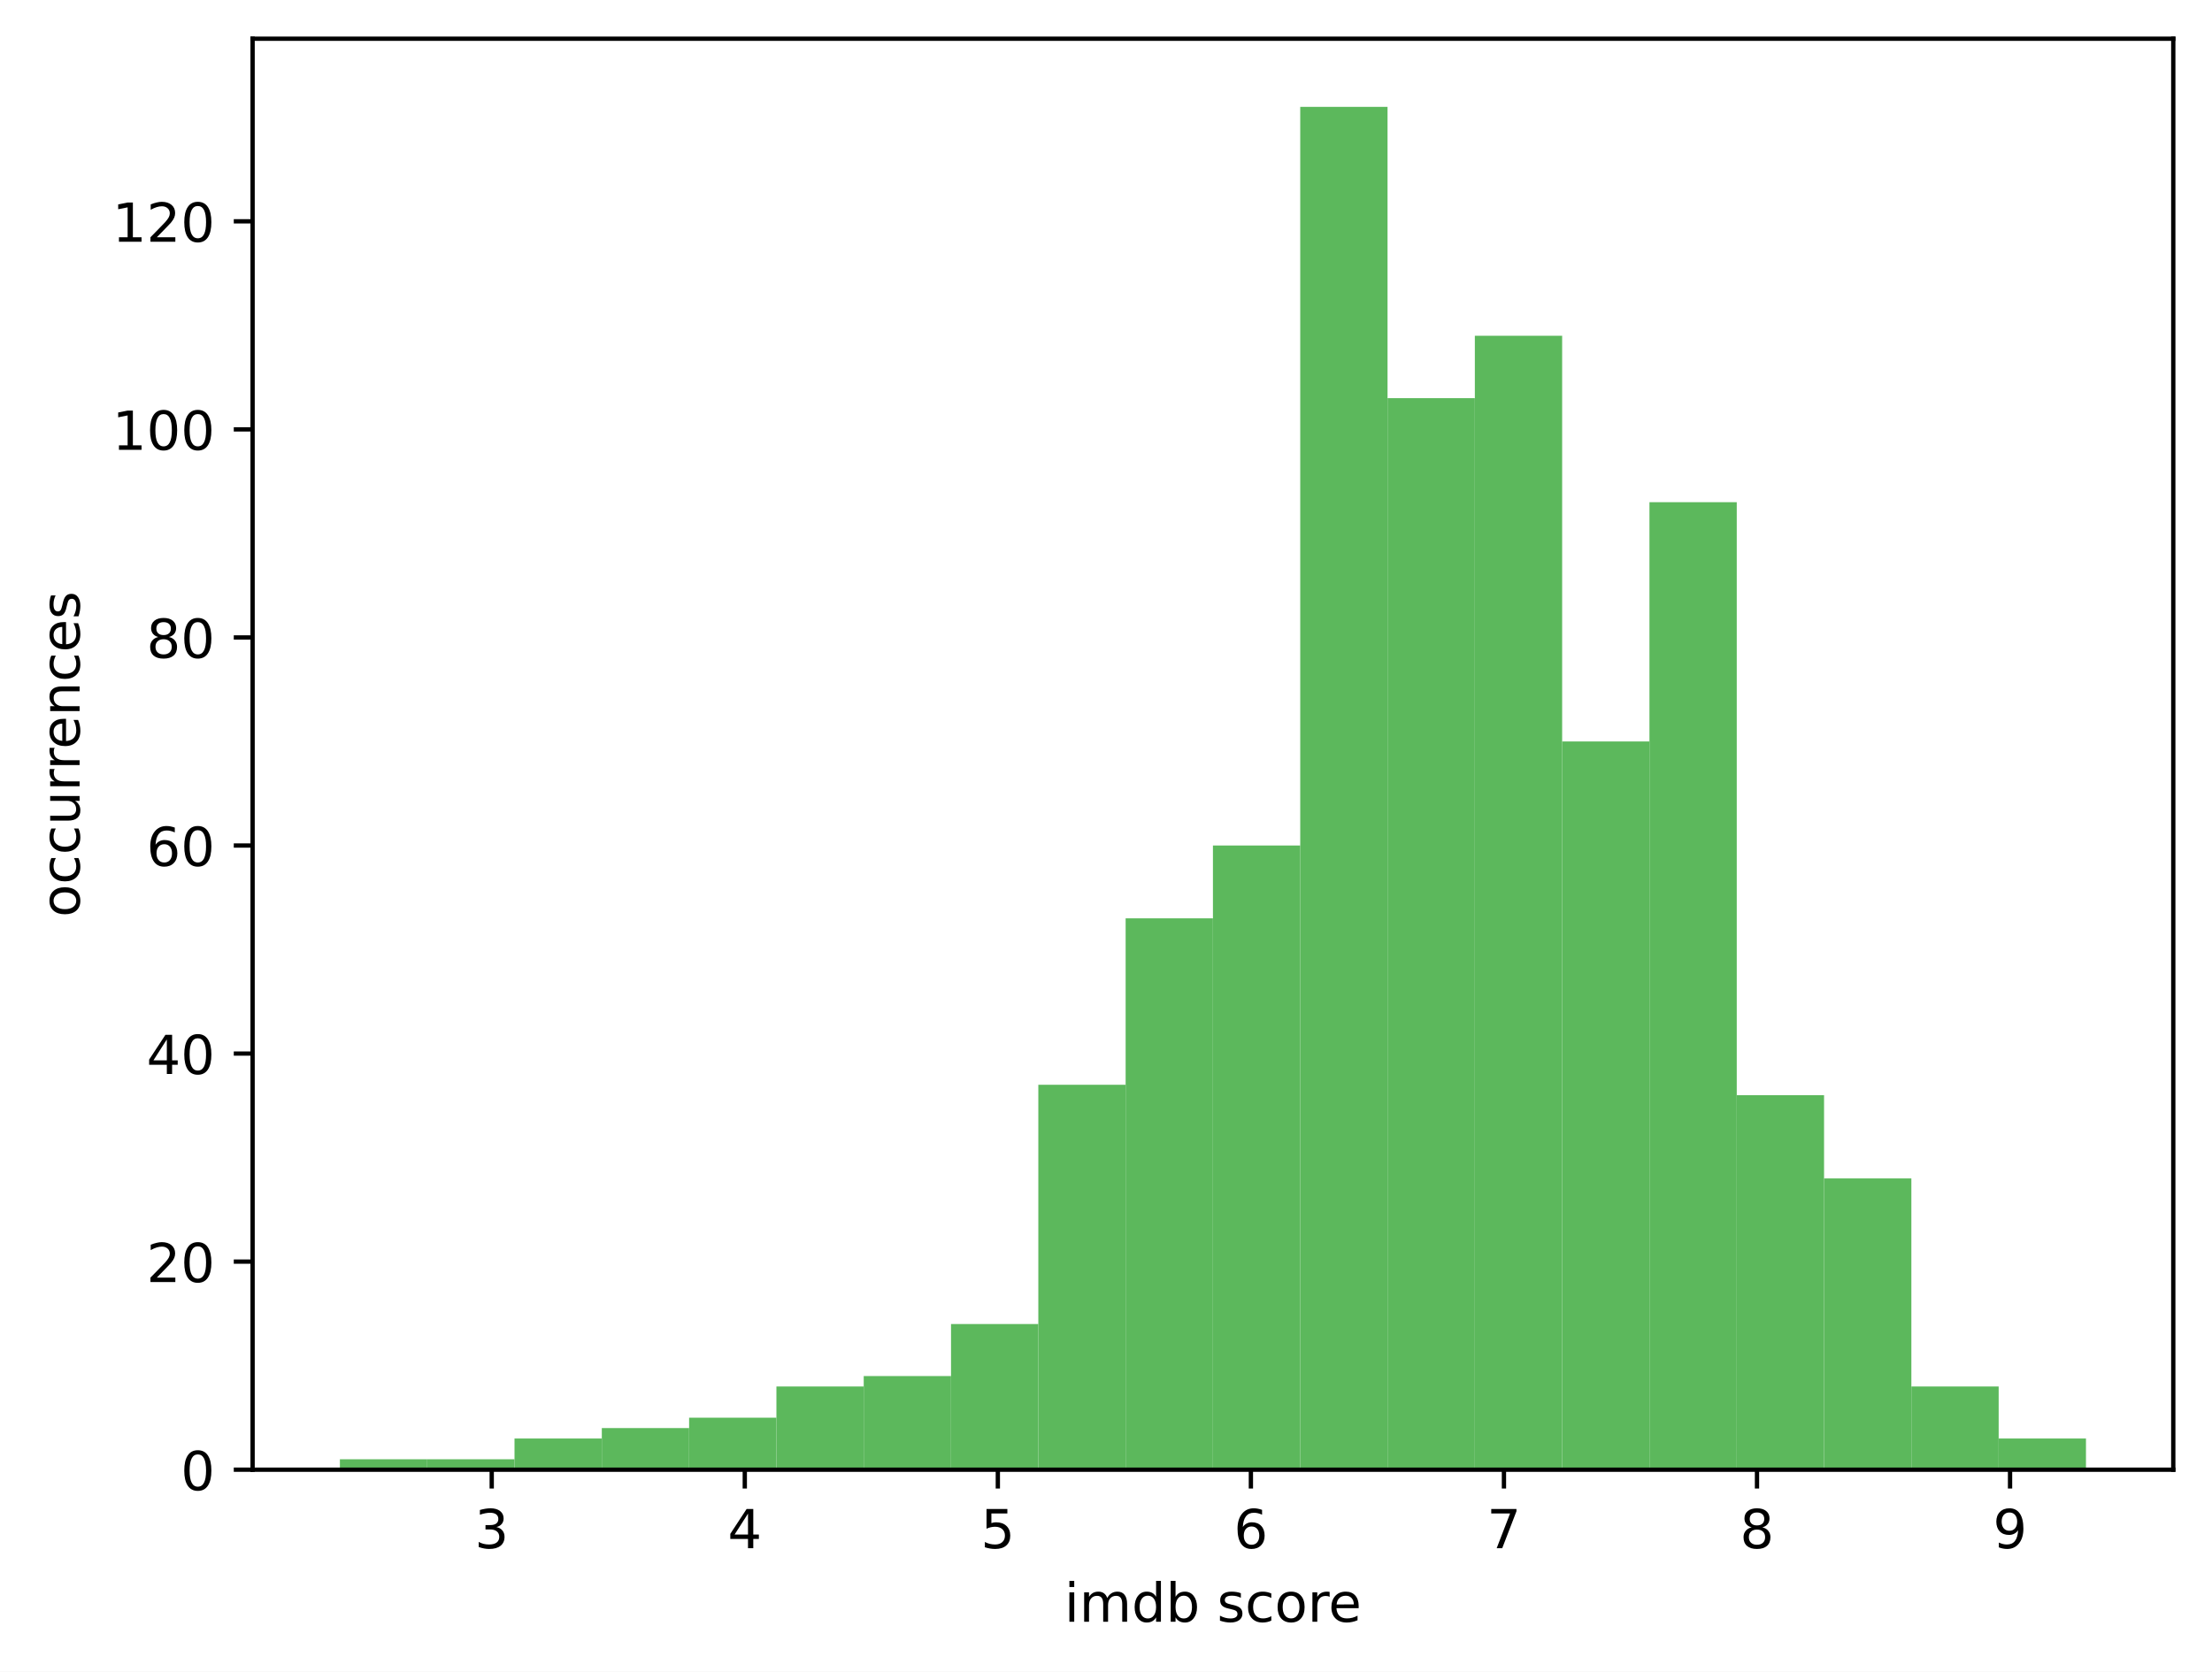
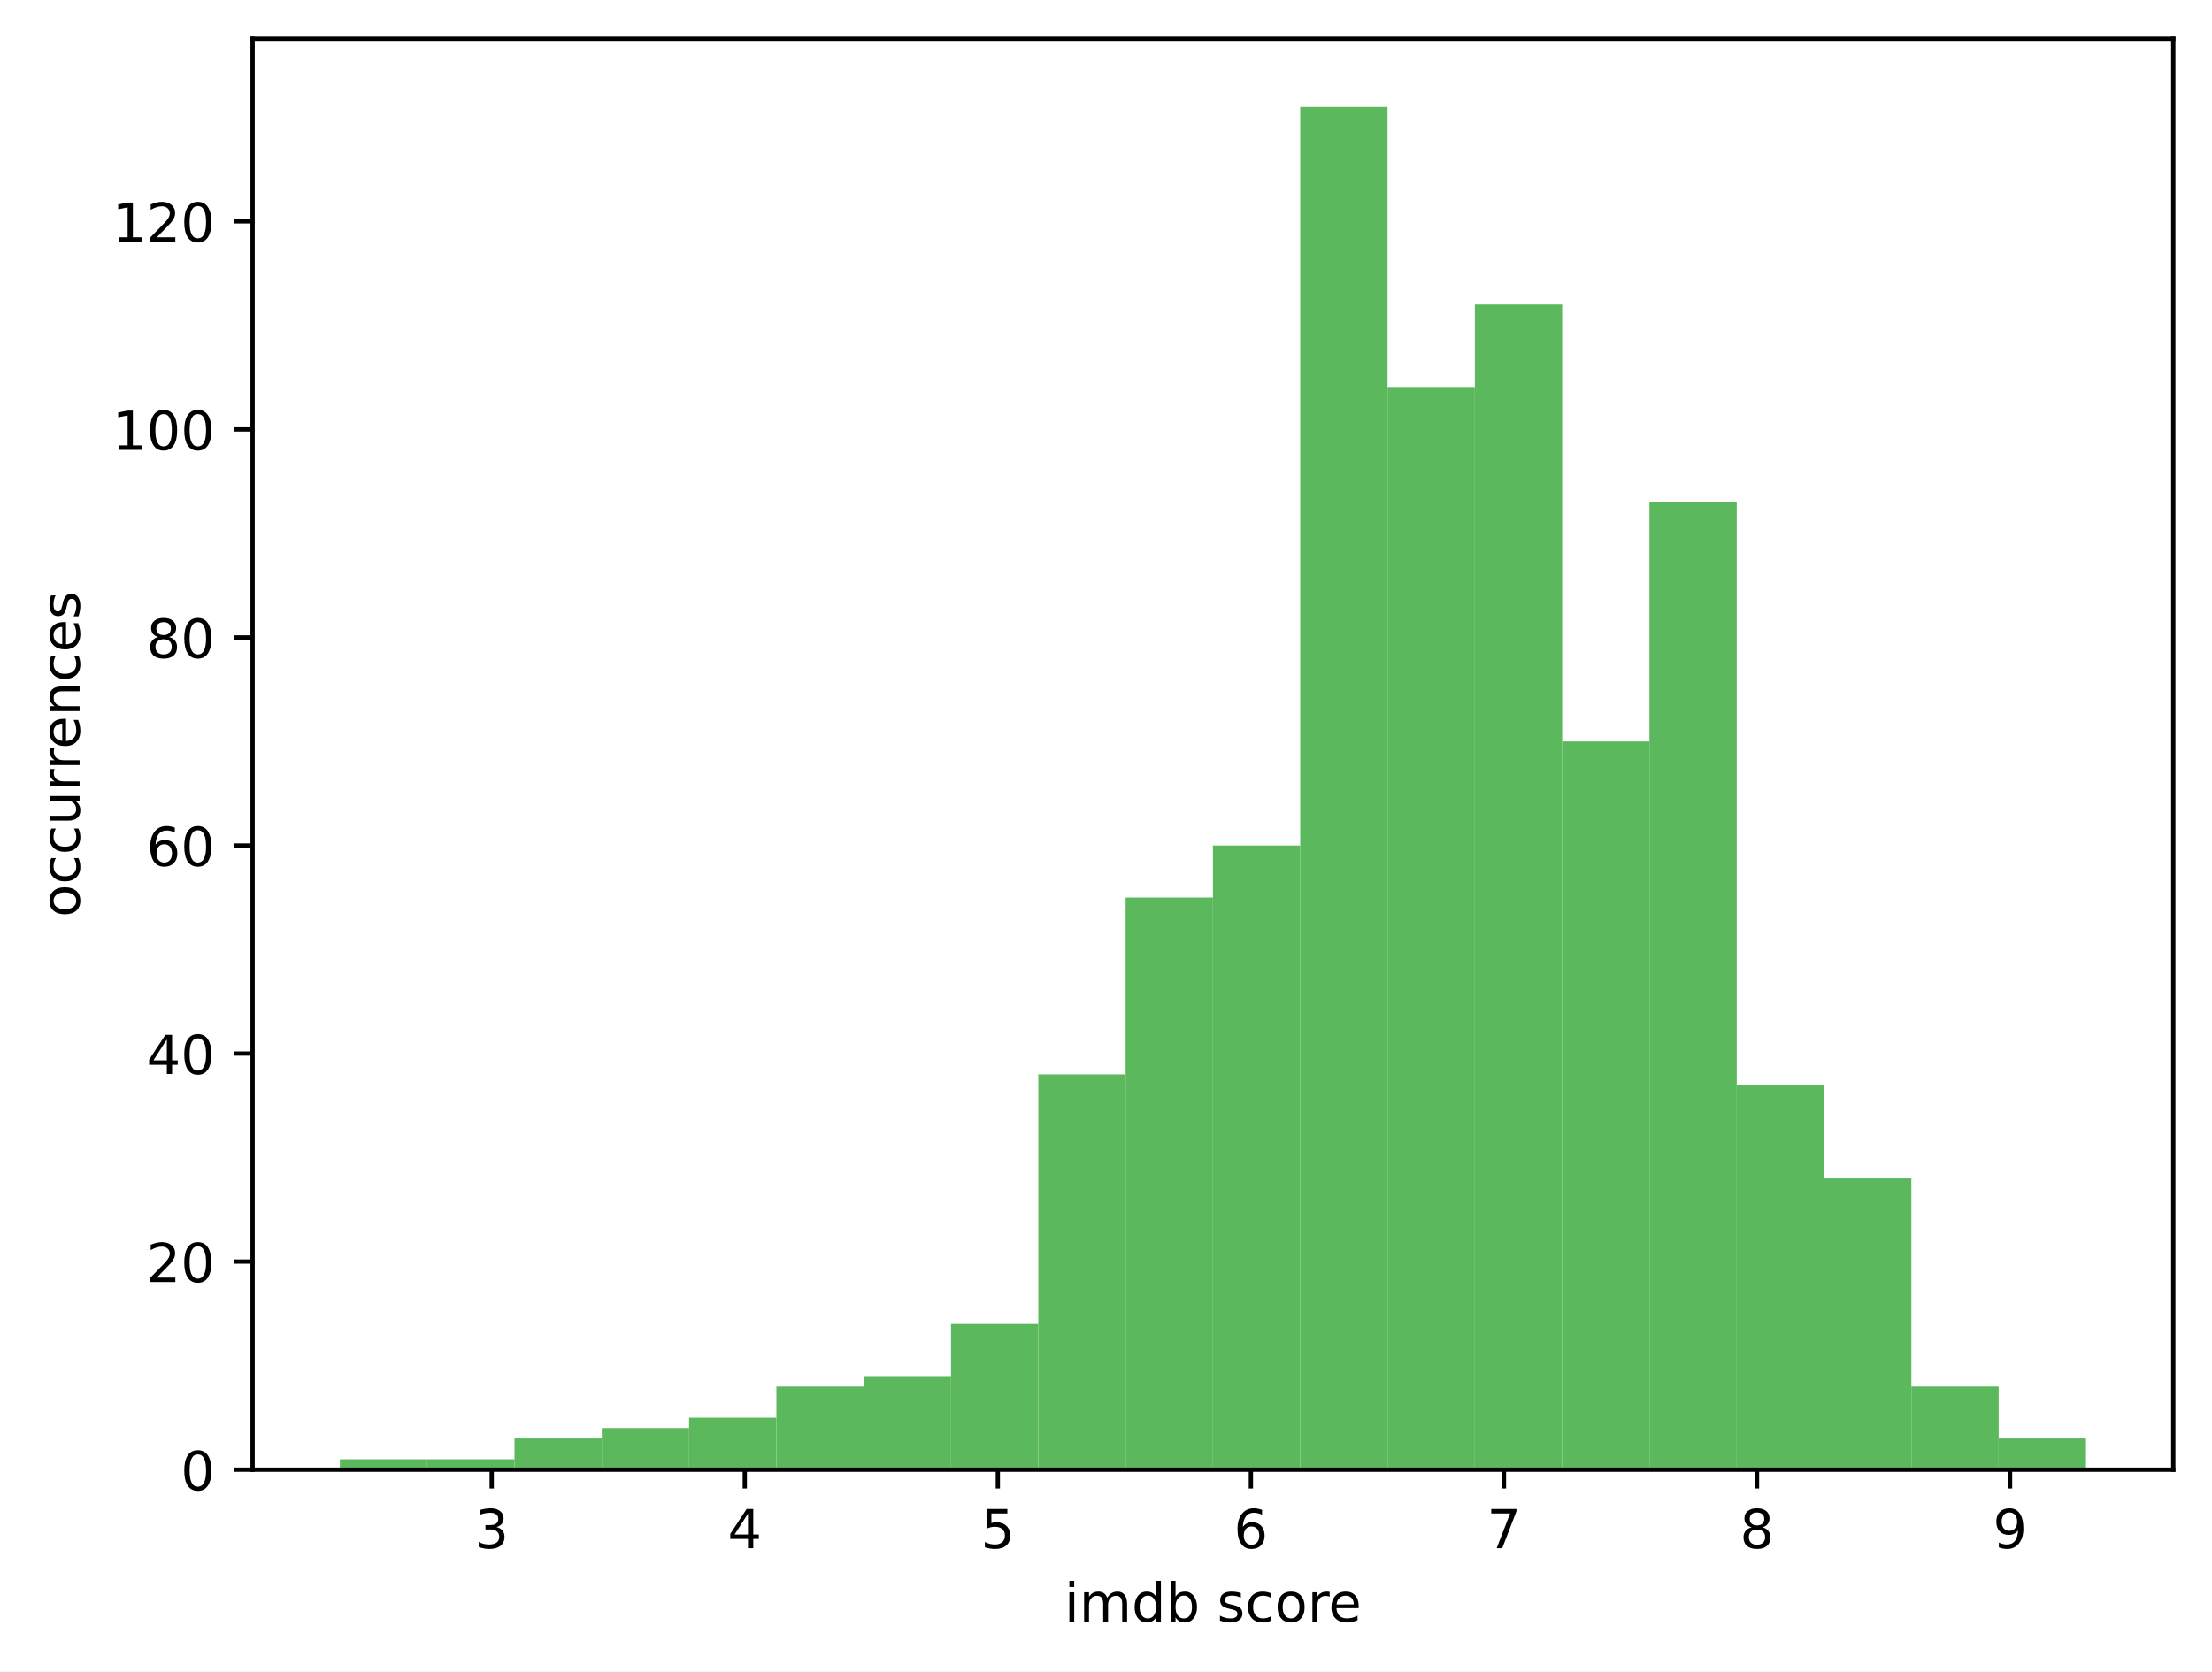
<svg xmlns="http://www.w3.org/2000/svg" xmlns:xlink="http://www.w3.org/1999/xlink" height="310.868pt" version="1.1" viewBox="0 0 411.286 310.868" width="411.286pt">
  <defs>
    <style type="text/css">*{stroke-linecap:butt;stroke-linejoin:round;}</style>
  </defs>
  <g id="figure_1">
    <g id="patch_1">
      <path d="M 0 310.868  L 411.286 310.868  L 411.286 0  L 0 0  z " style="fill:#ffffff;" />
    </g>
    <g id="axes_1">
      <g id="patch_2">
        <path d="M 46.966 273.312  L 404.086 273.312  L 404.086 7.2  L 46.966 7.2  z " style="fill:#ffffff;" />
      </g>
      <g id="patch_3">
-         <path clip-path="url(#p90065dead0)" d="M 63.198 273.312  L 79.431 273.312  L 79.431 271.377  L 63.198 271.377  z " style="fill:#5cb85c;" />
+         <path clip-path="url(#p4d65c1f212)" d="M 63.198 273.312  L 79.431 273.312  L 79.431 271.377  L 63.198 271.377  z " style="fill:#5cb85c;" />
      </g>
      <g id="patch_4">
-         <path clip-path="url(#p90065dead0)" d="M 79.431 273.312  L 95.664 273.312  L 95.664 271.377  L 79.431 271.377  z " style="fill:#5cb85c;" />
+         <path clip-path="url(#p4d65c1f212)" d="M 79.431 273.312  L 95.664 273.312  L 95.664 271.377  L 79.431 271.377  z " style="fill:#5cb85c;" />
      </g>
      <g id="patch_5">
-         <path clip-path="url(#p90065dead0)" d="M 95.664 273.312  L 111.897 273.312  L 111.897 267.508  L 95.664 267.508  z " style="fill:#5cb85c;" />
+         <path clip-path="url(#p4d65c1f212)" d="M 95.664 273.312  L 111.897 273.312  L 111.897 267.508  L 95.664 267.508  z " style="fill:#5cb85c;" />
      </g>
      <g id="patch_6">
-         <path clip-path="url(#p90065dead0)" d="M 111.897 273.312  L 128.129 273.312  L 128.129 265.573  L 111.897 265.573  z " style="fill:#5cb85c;" />
+         <path clip-path="url(#p4d65c1f212)" d="M 111.897 273.312  L 128.129 273.312  L 128.129 265.573  L 111.897 265.573  z " style="fill:#5cb85c;" />
      </g>
      <g id="patch_7">
-         <path clip-path="url(#p90065dead0)" d="M 128.129 273.312  L 144.362 273.312  L 144.362 263.639  L 128.129 263.639  z " style="fill:#5cb85c;" />
+         <path clip-path="url(#p4d65c1f212)" d="M 128.129 273.312  L 144.362 273.312  L 144.362 263.639  L 128.129 263.639  z " style="fill:#5cb85c;" />
      </g>
      <g id="patch_8">
-         <path clip-path="url(#p90065dead0)" d="M 144.362 273.312  L 160.595 273.312  L 160.595 257.835  L 144.362 257.835  z " style="fill:#5cb85c;" />
+         <path clip-path="url(#p4d65c1f212)" d="M 144.362 273.312  L 160.595 273.312  L 160.595 257.835  L 144.362 257.835  z " style="fill:#5cb85c;" />
      </g>
      <g id="patch_9">
-         <path clip-path="url(#p90065dead0)" d="M 160.595 273.312  L 176.827 273.312  L 176.827 255.9  L 160.595 255.9  z " style="fill:#5cb85c;" />
+         <path clip-path="url(#p4d65c1f212)" d="M 160.595 273.312  L 176.827 273.312  L 176.827 255.9  L 160.595 255.9  z " style="fill:#5cb85c;" />
      </g>
      <g id="patch_10">
-         <path clip-path="url(#p90065dead0)" d="M 176.827 273.312  L 193.06 273.312  L 193.06 246.227  L 176.827 246.227  z " style="fill:#5cb85c;" />
+         <path clip-path="url(#p4d65c1f212)" d="M 176.827 273.312  L 193.06 273.312  L 193.06 246.227  L 176.827 246.227  z " style="fill:#5cb85c;" />
      </g>
      <g id="patch_11">
-         <path clip-path="url(#p90065dead0)" d="M 193.06 273.312  L 209.293 273.312  L 209.293 201.73  L 193.06 201.73  z " style="fill:#5cb85c;" />
+         <path clip-path="url(#p4d65c1f212)" d="M 193.06 273.312  L 209.293 273.312  L 209.293 199.795  L 193.06 199.795  z " style="fill:#5cb85c;" />
      </g>
      <g id="patch_12">
-         <path clip-path="url(#p90065dead0)" d="M 209.293 273.312  L 225.526 273.312  L 225.526 170.775  L 209.293 170.775  z " style="fill:#5cb85c;" />
+         <path clip-path="url(#p4d65c1f212)" d="M 209.293 273.312  L 225.526 273.312  L 225.526 166.906  L 209.293 166.906  z " style="fill:#5cb85c;" />
      </g>
      <g id="patch_13">
-         <path clip-path="url(#p90065dead0)" d="M 225.526 273.312  L 241.758 273.312  L 241.758 157.233  L 225.526 157.233  z " style="fill:#5cb85c;" />
+         <path clip-path="url(#p4d65c1f212)" d="M 225.526 273.312  L 241.758 273.312  L 241.758 157.233  L 225.526 157.233  z " style="fill:#5cb85c;" />
      </g>
      <g id="patch_14">
-         <path clip-path="url(#p90065dead0)" d="M 241.758 273.312  L 257.991 273.312  L 257.991 19.872  L 241.758 19.872  z " style="fill:#5cb85c;" />
+         <path clip-path="url(#p4d65c1f212)" d="M 241.758 273.312  L 257.991 273.312  L 257.991 19.872  L 241.758 19.872  z " style="fill:#5cb85c;" />
      </g>
      <g id="patch_15">
-         <path clip-path="url(#p90065dead0)" d="M 257.991 273.312  L 274.224 273.312  L 274.224 74.042  L 257.991 74.042  z " style="fill:#5cb85c;" />
+         <path clip-path="url(#p4d65c1f212)" d="M 257.991 273.312  L 274.224 273.312  L 274.224 72.108  L 257.991 72.108  z " style="fill:#5cb85c;" />
      </g>
      <g id="patch_16">
-         <path clip-path="url(#p90065dead0)" d="M 274.224 273.312  L 290.457 273.312  L 290.457 62.434  L 274.224 62.434  z " style="fill:#5cb85c;" />
+         <path clip-path="url(#p4d65c1f212)" d="M 274.224 273.312  L 290.457 273.312  L 290.457 56.63  L 274.224 56.63  z " style="fill:#5cb85c;" />
      </g>
      <g id="patch_17">
-         <path clip-path="url(#p90065dead0)" d="M 290.457 273.312  L 306.689 273.312  L 306.689 137.886  L 290.457 137.886  z " style="fill:#5cb85c;" />
+         <path clip-path="url(#p4d65c1f212)" d="M 290.457 273.312  L 306.689 273.312  L 306.689 137.886  L 290.457 137.886  z " style="fill:#5cb85c;" />
      </g>
      <g id="patch_18">
-         <path clip-path="url(#p90065dead0)" d="M 306.689 273.312  L 322.922 273.312  L 322.922 93.389  L 306.689 93.389  z " style="fill:#5cb85c;" />
+         <path clip-path="url(#p4d65c1f212)" d="M 306.689 273.312  L 322.922 273.312  L 322.922 93.389  L 306.689 93.389  z " style="fill:#5cb85c;" />
      </g>
      <g id="patch_19">
-         <path clip-path="url(#p90065dead0)" d="M 322.922 273.312  L 339.155 273.312  L 339.155 203.664  L 322.922 203.664  z " style="fill:#5cb85c;" />
+         <path clip-path="url(#p4d65c1f212)" d="M 322.922 273.312  L 339.155 273.312  L 339.155 201.73  L 322.922 201.73  z " style="fill:#5cb85c;" />
      </g>
      <g id="patch_20">
-         <path clip-path="url(#p90065dead0)" d="M 339.155 273.312  L 355.387 273.312  L 355.387 219.142  L 339.155 219.142  z " style="fill:#5cb85c;" />
+         <path clip-path="url(#p4d65c1f212)" d="M 339.155 273.312  L 355.387 273.312  L 355.387 219.142  L 339.155 219.142  z " style="fill:#5cb85c;" />
      </g>
      <g id="patch_21">
-         <path clip-path="url(#p90065dead0)" d="M 355.387 273.312  L 371.62 273.312  L 371.62 257.835  L 355.387 257.835  z " style="fill:#5cb85c;" />
+         <path clip-path="url(#p4d65c1f212)" d="M 355.387 273.312  L 371.62 273.312  L 371.62 257.835  L 355.387 257.835  z " style="fill:#5cb85c;" />
      </g>
      <g id="patch_22">
-         <path clip-path="url(#p90065dead0)" d="M 371.62 273.312  L 387.853 273.312  L 387.853 267.508  L 371.62 267.508  z " style="fill:#5cb85c;" />
+         <path clip-path="url(#p4d65c1f212)" d="M 371.62 273.312  L 387.853 273.312  L 387.853 267.508  L 371.62 267.508  z " style="fill:#5cb85c;" />
      </g>
      <g id="matplotlib.axis_1">
        <g id="xtick_1">
          <g id="line2d_1">
            <defs>
-               <path d="M 0 0  L 0 3.5  " id="mb4e0e2262d" style="stroke:#000000;stroke-width:0.8;" />
+               <path d="M 0 0  L 0 3.5  " id="mae8655ffe6" style="stroke:#000000;stroke-width:0.8;" />
            </defs>
            <g>
-               <use style="stroke:#000000;stroke-width:0.8;" x="91.429" xlink:href="#mb4e0e2262d" y="273.312" />
+               <use style="stroke:#000000;stroke-width:0.8;" x="91.429" xlink:href="#mae8655ffe6" y="273.312" />
            </g>
          </g>
          <g id="text_1">
            <g transform="translate(88.24793 287.9104)scale(0.1 -0.1)">
              <defs>
                <path d="M 40.578 39.312  Q 47.656 37.797 51.625 33  Q 55.609 28.219 55.609 21.188  Q 55.609 10.406 48.188 4.484  Q 40.766 -1.422 27.094 -1.422  Q 22.516 -1.422 17.656 -0.516  Q 12.797 0.391 7.625 2.203  L 7.625 11.719  Q 11.719 9.328 16.594 8.109  Q 21.484 6.891 26.812 6.891  Q 36.078 6.891 40.938 10.547  Q 45.797 14.203 45.797 21.188  Q 45.797 27.641 41.281 31.266  Q 36.766 34.906 28.719 34.906  L 20.219 34.906  L 20.219 43.016  L 29.109 43.016  Q 36.375 43.016 40.234 45.922  Q 44.094 48.828 44.094 54.297  Q 44.094 59.906 40.109 62.906  Q 36.141 65.922 28.719 65.922  Q 24.656 65.922 20.016 65.031  Q 15.375 64.156 9.812 62.312  L 9.812 71.094  Q 15.438 72.656 20.344 73.438  Q 25.25 74.219 29.594 74.219  Q 40.828 74.219 47.359 69.109  Q 53.906 64.016 53.906 55.328  Q 53.906 49.266 50.438 45.094  Q 46.969 40.922 40.578 39.312  z " id="DejaVuSans-51" />
              </defs>
              <use xlink:href="#DejaVuSans-51" />
            </g>
          </g>
        </g>
        <g id="xtick_2">
          <g id="line2d_2">
            <g>
-               <use style="stroke:#000000;stroke-width:0.8;" x="138.481" xlink:href="#mb4e0e2262d" y="273.312" />
+               <use style="stroke:#000000;stroke-width:0.8;" x="138.481" xlink:href="#mae8655ffe6" y="273.312" />
            </g>
          </g>
          <g id="text_2">
            <g transform="translate(135.2993 287.9104)scale(0.1 -0.1)">
              <defs>
                <path d="M 37.797 64.312  L 12.891 25.391  L 37.797 25.391  z M 35.203 72.906  L 47.609 72.906  L 47.609 25.391  L 58.016 25.391  L 58.016 17.188  L 47.609 17.188  L 47.609 0  L 37.797 0  L 37.797 17.188  L 4.891 17.188  L 4.891 26.703  z " id="DejaVuSans-52" />
              </defs>
              <use xlink:href="#DejaVuSans-52" />
            </g>
          </g>
        </g>
        <g id="xtick_3">
          <g id="line2d_3">
            <g>
-               <use style="stroke:#000000;stroke-width:0.8;" x="185.532" xlink:href="#mb4e0e2262d" y="273.312" />
+               <use style="stroke:#000000;stroke-width:0.8;" x="185.532" xlink:href="#mae8655ffe6" y="273.312" />
            </g>
          </g>
          <g id="text_3">
            <g transform="translate(182.3507 287.9104)scale(0.1 -0.1)">
              <defs>
                <path d="M 10.797 72.906  L 49.516 72.906  L 49.516 64.594  L 19.828 64.594  L 19.828 46.734  Q 21.969 47.469 24.109 47.828  Q 26.266 48.188 28.422 48.188  Q 40.625 48.188 47.75 41.5  Q 54.891 34.812 54.891 23.391  Q 54.891 11.625 47.562 5.094  Q 40.234 -1.422 26.906 -1.422  Q 22.312 -1.422 17.547 -0.641  Q 12.797 0.141 7.719 1.703  L 7.719 11.625  Q 12.109 9.234 16.797 8.062  Q 21.484 6.891 26.703 6.891  Q 35.156 6.891 40.078 11.328  Q 45.016 15.766 45.016 23.391  Q 45.016 31 40.078 35.438  Q 35.156 39.891 26.703 39.891  Q 22.75 39.891 18.812 39.016  Q 14.891 38.141 10.797 36.281  z " id="DejaVuSans-53" />
              </defs>
              <use xlink:href="#DejaVuSans-53" />
            </g>
          </g>
        </g>
        <g id="xtick_4">
          <g id="line2d_4">
            <g>
-               <use style="stroke:#000000;stroke-width:0.8;" x="232.583" xlink:href="#mb4e0e2262d" y="273.312" />
+               <use style="stroke:#000000;stroke-width:0.8;" x="232.583" xlink:href="#mae8655ffe6" y="273.312" />
            </g>
          </g>
          <g id="text_4">
            <g transform="translate(229.4021 287.9104)scale(0.1 -0.1)">
              <defs>
                <path d="M 33.016 40.375  Q 26.375 40.375 22.484 35.828  Q 18.609 31.297 18.609 23.391  Q 18.609 15.531 22.484 10.953  Q 26.375 6.391 33.016 6.391  Q 39.656 6.391 43.531 10.953  Q 47.406 15.531 47.406 23.391  Q 47.406 31.297 43.531 35.828  Q 39.656 40.375 33.016 40.375  z M 52.594 71.297  L 52.594 62.312  Q 48.875 64.062 45.094 64.984  Q 41.312 65.922 37.594 65.922  Q 27.828 65.922 22.672 59.328  Q 17.531 52.734 16.797 39.406  Q 19.672 43.656 24.016 45.922  Q 28.375 48.188 33.594 48.188  Q 44.578 48.188 50.953 41.516  Q 57.328 34.859 57.328 23.391  Q 57.328 12.156 50.688 5.359  Q 44.047 -1.422 33.016 -1.422  Q 20.359 -1.422 13.672 8.266  Q 6.984 17.969 6.984 36.375  Q 6.984 53.656 15.188 63.938  Q 23.391 74.219 37.203 74.219  Q 40.922 74.219 44.703 73.484  Q 48.484 72.75 52.594 71.297  z " id="DejaVuSans-54" />
              </defs>
              <use xlink:href="#DejaVuSans-54" />
            </g>
          </g>
        </g>
        <g id="xtick_5">
          <g id="line2d_5">
            <g>
-               <use style="stroke:#000000;stroke-width:0.8;" x="279.635" xlink:href="#mb4e0e2262d" y="273.312" />
+               <use style="stroke:#000000;stroke-width:0.8;" x="279.635" xlink:href="#mae8655ffe6" y="273.312" />
            </g>
          </g>
          <g id="text_5">
            <g transform="translate(276.4535 287.9104)scale(0.1 -0.1)">
              <defs>
                <path d="M 8.203 72.906  L 55.078 72.906  L 55.078 68.703  L 28.609 0  L 18.312 0  L 43.219 64.594  L 8.203 64.594  z " id="DejaVuSans-55" />
              </defs>
              <use xlink:href="#DejaVuSans-55" />
            </g>
          </g>
        </g>
        <g id="xtick_6">
          <g id="line2d_6">
            <g>
-               <use style="stroke:#000000;stroke-width:0.8;" x="326.686" xlink:href="#mb4e0e2262d" y="273.312" />
+               <use style="stroke:#000000;stroke-width:0.8;" x="326.686" xlink:href="#mae8655ffe6" y="273.312" />
            </g>
          </g>
          <g id="text_6">
            <g transform="translate(323.5048 287.9104)scale(0.1 -0.1)">
              <defs>
                <path d="M 31.781 34.625  Q 24.75 34.625 20.719 30.859  Q 16.703 27.094 16.703 20.516  Q 16.703 13.922 20.719 10.156  Q 24.75 6.391 31.781 6.391  Q 38.812 6.391 42.859 10.172  Q 46.922 13.969 46.922 20.516  Q 46.922 27.094 42.891 30.859  Q 38.875 34.625 31.781 34.625  z M 21.922 38.812  Q 15.578 40.375 12.031 44.719  Q 8.5 49.078 8.5 55.328  Q 8.5 64.062 14.719 69.141  Q 20.953 74.219 31.781 74.219  Q 42.672 74.219 48.875 69.141  Q 55.078 64.062 55.078 55.328  Q 55.078 49.078 51.531 44.719  Q 48 40.375 41.703 38.812  Q 48.828 37.156 52.797 32.312  Q 56.781 27.484 56.781 20.516  Q 56.781 9.906 50.312 4.234  Q 43.844 -1.422 31.781 -1.422  Q 19.734 -1.422 13.25 4.234  Q 6.781 9.906 6.781 20.516  Q 6.781 27.484 10.781 32.312  Q 14.797 37.156 21.922 38.812  z M 18.312 54.391  Q 18.312 48.734 21.844 45.562  Q 25.391 42.391 31.781 42.391  Q 38.141 42.391 41.719 45.562  Q 45.312 48.734 45.312 54.391  Q 45.312 60.062 41.719 63.234  Q 38.141 66.406 31.781 66.406  Q 25.391 66.406 21.844 63.234  Q 18.312 60.062 18.312 54.391  z " id="DejaVuSans-56" />
              </defs>
              <use xlink:href="#DejaVuSans-56" />
            </g>
          </g>
        </g>
        <g id="xtick_7">
          <g id="line2d_7">
            <g>
-               <use style="stroke:#000000;stroke-width:0.8;" x="373.737" xlink:href="#mb4e0e2262d" y="273.312" />
+               <use style="stroke:#000000;stroke-width:0.8;" x="373.737" xlink:href="#mae8655ffe6" y="273.312" />
            </g>
          </g>
          <g id="text_7">
            <g transform="translate(370.5562 287.9104)scale(0.1 -0.1)">
              <defs>
                <path d="M 10.984 1.516  L 10.984 10.5  Q 14.703 8.734 18.5 7.812  Q 22.312 6.891 25.984 6.891  Q 35.75 6.891 40.891 13.453  Q 46.047 20.016 46.781 33.406  Q 43.953 29.203 39.594 26.953  Q 35.25 24.703 29.984 24.703  Q 19.047 24.703 12.672 31.312  Q 6.297 37.938 6.297 49.422  Q 6.297 60.641 12.938 67.422  Q 19.578 74.219 30.609 74.219  Q 43.266 74.219 49.922 64.516  Q 56.594 54.828 56.594 36.375  Q 56.594 19.141 48.406 8.859  Q 40.234 -1.422 26.422 -1.422  Q 22.703 -1.422 18.891 -0.688  Q 15.094 0.047 10.984 1.516  z M 30.609 32.422  Q 37.25 32.422 41.125 36.953  Q 45.016 41.5 45.016 49.422  Q 45.016 57.281 41.125 61.844  Q 37.25 66.406 30.609 66.406  Q 23.969 66.406 20.094 61.844  Q 16.219 57.281 16.219 49.422  Q 16.219 41.5 20.094 36.953  Q 23.969 32.422 30.609 32.422  z " id="DejaVuSans-57" />
              </defs>
              <use xlink:href="#DejaVuSans-57" />
            </g>
          </g>
        </g>
        <g id="text_8">
          <g transform="translate(197.8959 301.5886)scale(0.1 -0.1)">
            <defs>
              <path d="M 9.422 54.688  L 18.406 54.688  L 18.406 0  L 9.422 0  z M 9.422 75.984  L 18.406 75.984  L 18.406 64.594  L 9.422 64.594  z " id="DejaVuSans-105" />
              <path d="M 52 44.188  Q 55.375 50.25 60.062 53.125  Q 64.75 56 71.094 56  Q 79.641 56 84.281 50.016  Q 88.922 44.047 88.922 33.016  L 88.922 0  L 79.891 0  L 79.891 32.719  Q 79.891 40.578 77.094 44.375  Q 74.312 48.188 68.609 48.188  Q 61.625 48.188 57.562 43.547  Q 53.516 38.922 53.516 30.906  L 53.516 0  L 44.484 0  L 44.484 32.719  Q 44.484 40.625 41.703 44.406  Q 38.922 48.188 33.109 48.188  Q 26.219 48.188 22.156 43.531  Q 18.109 38.875 18.109 30.906  L 18.109 0  L 9.078 0  L 9.078 54.688  L 18.109 54.688  L 18.109 46.188  Q 21.188 51.219 25.484 53.609  Q 29.781 56 35.688 56  Q 41.656 56 45.828 52.969  Q 50 49.953 52 44.188  z " id="DejaVuSans-109" />
              <path d="M 45.406 46.391  L 45.406 75.984  L 54.391 75.984  L 54.391 0  L 45.406 0  L 45.406 8.203  Q 42.578 3.328 38.25 0.953  Q 33.938 -1.422 27.875 -1.422  Q 17.969 -1.422 11.734 6.484  Q 5.516 14.406 5.516 27.297  Q 5.516 40.188 11.734 48.094  Q 17.969 56 27.875 56  Q 33.938 56 38.25 53.625  Q 42.578 51.266 45.406 46.391  z M 14.797 27.297  Q 14.797 17.391 18.875 11.75  Q 22.953 6.109 30.078 6.109  Q 37.203 6.109 41.297 11.75  Q 45.406 17.391 45.406 27.297  Q 45.406 37.203 41.297 42.844  Q 37.203 48.484 30.078 48.484  Q 22.953 48.484 18.875 42.844  Q 14.797 37.203 14.797 27.297  z " id="DejaVuSans-100" />
              <path d="M 48.688 27.297  Q 48.688 37.203 44.609 42.844  Q 40.531 48.484 33.406 48.484  Q 26.266 48.484 22.188 42.844  Q 18.109 37.203 18.109 27.297  Q 18.109 17.391 22.188 11.75  Q 26.266 6.109 33.406 6.109  Q 40.531 6.109 44.609 11.75  Q 48.688 17.391 48.688 27.297  z M 18.109 46.391  Q 20.953 51.266 25.266 53.625  Q 29.594 56 35.594 56  Q 45.562 56 51.781 48.094  Q 58.016 40.188 58.016 27.297  Q 58.016 14.406 51.781 6.484  Q 45.562 -1.422 35.594 -1.422  Q 29.594 -1.422 25.266 0.953  Q 20.953 3.328 18.109 8.203  L 18.109 0  L 9.078 0  L 9.078 75.984  L 18.109 75.984  z " id="DejaVuSans-98" />
              <path id="DejaVuSans-32" />
              <path d="M 44.281 53.078  L 44.281 44.578  Q 40.484 46.531 36.375 47.5  Q 32.281 48.484 27.875 48.484  Q 21.188 48.484 17.844 46.438  Q 14.5 44.391 14.5 40.281  Q 14.5 37.156 16.891 35.375  Q 19.281 33.594 26.516 31.984  L 29.594 31.297  Q 39.156 29.25 43.188 25.516  Q 47.219 21.781 47.219 15.094  Q 47.219 7.469 41.188 3.016  Q 35.156 -1.422 24.609 -1.422  Q 20.219 -1.422 15.453 -0.562  Q 10.688 0.297 5.422 2  L 5.422 11.281  Q 10.406 8.688 15.234 7.391  Q 20.062 6.109 24.812 6.109  Q 31.156 6.109 34.562 8.281  Q 37.984 10.453 37.984 14.406  Q 37.984 18.062 35.516 20.016  Q 33.062 21.969 24.703 23.781  L 21.578 24.516  Q 13.234 26.266 9.516 29.906  Q 5.812 33.547 5.812 39.891  Q 5.812 47.609 11.281 51.797  Q 16.75 56 26.812 56  Q 31.781 56 36.172 55.266  Q 40.578 54.547 44.281 53.078  z " id="DejaVuSans-115" />
              <path d="M 48.781 52.594  L 48.781 44.188  Q 44.969 46.297 41.141 47.344  Q 37.312 48.391 33.406 48.391  Q 24.656 48.391 19.812 42.844  Q 14.984 37.312 14.984 27.297  Q 14.984 17.281 19.812 11.734  Q 24.656 6.203 33.406 6.203  Q 37.312 6.203 41.141 7.25  Q 44.969 8.297 48.781 10.406  L 48.781 2.094  Q 45.016 0.344 40.984 -0.531  Q 36.969 -1.422 32.422 -1.422  Q 20.062 -1.422 12.781 6.344  Q 5.516 14.109 5.516 27.297  Q 5.516 40.672 12.859 48.328  Q 20.219 56 33.016 56  Q 37.156 56 41.109 55.141  Q 45.062 54.297 48.781 52.594  z " id="DejaVuSans-99" />
              <path d="M 30.609 48.391  Q 23.391 48.391 19.188 42.75  Q 14.984 37.109 14.984 27.297  Q 14.984 17.484 19.156 11.844  Q 23.344 6.203 30.609 6.203  Q 37.797 6.203 41.984 11.859  Q 46.188 17.531 46.188 27.297  Q 46.188 37.016 41.984 42.703  Q 37.797 48.391 30.609 48.391  z M 30.609 56  Q 42.328 56 49.016 48.375  Q 55.719 40.766 55.719 27.297  Q 55.719 13.875 49.016 6.219  Q 42.328 -1.422 30.609 -1.422  Q 18.844 -1.422 12.172 6.219  Q 5.516 13.875 5.516 27.297  Q 5.516 40.766 12.172 48.375  Q 18.844 56 30.609 56  z " id="DejaVuSans-111" />
              <path d="M 41.109 46.297  Q 39.594 47.172 37.812 47.578  Q 36.031 48 33.891 48  Q 26.266 48 22.188 43.047  Q 18.109 38.094 18.109 28.812  L 18.109 0  L 9.078 0  L 9.078 54.688  L 18.109 54.688  L 18.109 46.188  Q 20.953 51.172 25.484 53.578  Q 30.031 56 36.531 56  Q 37.453 56 38.578 55.875  Q 39.703 55.766 41.062 55.516  z " id="DejaVuSans-114" />
              <path d="M 56.203 29.594  L 56.203 25.203  L 14.891 25.203  Q 15.484 15.922 20.484 11.062  Q 25.484 6.203 34.422 6.203  Q 39.594 6.203 44.453 7.469  Q 49.312 8.734 54.109 11.281  L 54.109 2.781  Q 49.266 0.734 44.188 -0.344  Q 39.109 -1.422 33.891 -1.422  Q 20.797 -1.422 13.156 6.188  Q 5.516 13.812 5.516 26.812  Q 5.516 40.234 12.766 48.109  Q 20.016 56 32.328 56  Q 43.359 56 49.781 48.891  Q 56.203 41.797 56.203 29.594  z M 47.219 32.234  Q 47.125 39.594 43.094 43.984  Q 39.062 48.391 32.422 48.391  Q 24.906 48.391 20.391 44.141  Q 15.875 39.891 15.188 32.172  z " id="DejaVuSans-101" />
            </defs>
            <use xlink:href="#DejaVuSans-105" />
            <use x="27.783" xlink:href="#DejaVuSans-109" />
            <use x="125.195" xlink:href="#DejaVuSans-100" />
            <use x="188.672" xlink:href="#DejaVuSans-98" />
            <use x="252.148" xlink:href="#DejaVuSans-32" />
            <use x="283.936" xlink:href="#DejaVuSans-115" />
            <use x="336.035" xlink:href="#DejaVuSans-99" />
            <use x="391.016" xlink:href="#DejaVuSans-111" />
            <use x="452.197" xlink:href="#DejaVuSans-114" />
            <use x="491.061" xlink:href="#DejaVuSans-101" />
          </g>
        </g>
      </g>
      <g id="matplotlib.axis_2">
        <g id="ytick_1">
          <g id="line2d_8">
            <defs>
-               <path d="M 0 0  L -3.5 0  " id="mb24d942c45" style="stroke:#000000;stroke-width:0.8;" />
+               <path d="M 0 0  L -3.5 0  " id="m441d76e349" style="stroke:#000000;stroke-width:0.8;" />
            </defs>
            <g>
-               <use style="stroke:#000000;stroke-width:0.8;" x="46.966" xlink:href="#mb24d942c45" y="273.312" />
+               <use style="stroke:#000000;stroke-width:0.8;" x="46.966" xlink:href="#m441d76e349" y="273.312" />
            </g>
          </g>
          <g id="text_9">
            <g transform="translate(33.60312 277.1112)scale(0.1 -0.1)">
              <defs>
                <path d="M 31.781 66.406  Q 24.172 66.406 20.328 58.906  Q 16.5 51.422 16.5 36.375  Q 16.5 21.391 20.328 13.891  Q 24.172 6.391 31.781 6.391  Q 39.453 6.391 43.281 13.891  Q 47.125 21.391 47.125 36.375  Q 47.125 51.422 43.281 58.906  Q 39.453 66.406 31.781 66.406  z M 31.781 74.219  Q 44.047 74.219 50.516 64.516  Q 56.984 54.828 56.984 36.375  Q 56.984 17.969 50.516 8.266  Q 44.047 -1.422 31.781 -1.422  Q 19.531 -1.422 13.062 8.266  Q 6.594 17.969 6.594 36.375  Q 6.594 54.828 13.062 64.516  Q 19.531 74.219 31.781 74.219  z " id="DejaVuSans-48" />
              </defs>
              <use xlink:href="#DejaVuSans-48" />
            </g>
          </g>
        </g>
        <g id="ytick_2">
          <g id="line2d_9">
            <g>
-               <use style="stroke:#000000;stroke-width:0.8;" x="46.966" xlink:href="#mb24d942c45" y="234.619" />
+               <use style="stroke:#000000;stroke-width:0.8;" x="46.966" xlink:href="#m441d76e349" y="234.619" />
            </g>
          </g>
          <g id="text_10">
            <g transform="translate(27.24063 238.4181)scale(0.1 -0.1)">
              <defs>
                <path d="M 19.188 8.297  L 53.609 8.297  L 53.609 0  L 7.328 0  L 7.328 8.297  Q 12.938 14.109 22.625 23.891  Q 32.328 33.688 34.812 36.531  Q 39.547 41.844 41.422 45.531  Q 43.312 49.219 43.312 52.781  Q 43.312 58.594 39.234 62.25  Q 35.156 65.922 28.609 65.922  Q 23.969 65.922 18.812 64.312  Q 13.672 62.703 7.812 59.422  L 7.812 69.391  Q 13.766 71.781 18.938 73  Q 24.125 74.219 28.422 74.219  Q 39.75 74.219 46.484 68.547  Q 53.219 62.891 53.219 53.422  Q 53.219 48.922 51.531 44.891  Q 49.859 40.875 45.406 35.406  Q 44.188 33.984 37.641 27.219  Q 31.109 20.453 19.188 8.297  z " id="DejaVuSans-50" />
              </defs>
              <use xlink:href="#DejaVuSans-50" />
              <use x="63.623" xlink:href="#DejaVuSans-48" />
            </g>
          </g>
        </g>
        <g id="ytick_3">
          <g id="line2d_10">
            <g>
-               <use style="stroke:#000000;stroke-width:0.8;" x="46.966" xlink:href="#mb24d942c45" y="195.926" />
+               <use style="stroke:#000000;stroke-width:0.8;" x="46.966" xlink:href="#m441d76e349" y="195.926" />
            </g>
          </g>
          <g id="text_11">
            <g transform="translate(27.24063 199.725)scale(0.1 -0.1)">
              <use xlink:href="#DejaVuSans-52" />
              <use x="63.623" xlink:href="#DejaVuSans-48" />
            </g>
          </g>
        </g>
        <g id="ytick_4">
          <g id="line2d_11">
            <g>
-               <use style="stroke:#000000;stroke-width:0.8;" x="46.966" xlink:href="#mb24d942c45" y="157.233" />
+               <use style="stroke:#000000;stroke-width:0.8;" x="46.966" xlink:href="#m441d76e349" y="157.233" />
            </g>
          </g>
          <g id="text_12">
            <g transform="translate(27.24063 161.0318)scale(0.1 -0.1)">
              <use xlink:href="#DejaVuSans-54" />
              <use x="63.623" xlink:href="#DejaVuSans-48" />
            </g>
          </g>
        </g>
        <g id="ytick_5">
          <g id="line2d_12">
            <g>
-               <use style="stroke:#000000;stroke-width:0.8;" x="46.966" xlink:href="#mb24d942c45" y="118.539" />
+               <use style="stroke:#000000;stroke-width:0.8;" x="46.966" xlink:href="#m441d76e349" y="118.539" />
            </g>
          </g>
          <g id="text_13">
            <g transform="translate(27.24063 122.3387)scale(0.1 -0.1)">
              <use xlink:href="#DejaVuSans-56" />
              <use x="63.623" xlink:href="#DejaVuSans-48" />
            </g>
          </g>
        </g>
        <g id="ytick_6">
          <g id="line2d_13">
            <g>
-               <use style="stroke:#000000;stroke-width:0.8;" x="46.966" xlink:href="#mb24d942c45" y="79.846" />
+               <use style="stroke:#000000;stroke-width:0.8;" x="46.966" xlink:href="#m441d76e349" y="79.846" />
            </g>
          </g>
          <g id="text_14">
            <g transform="translate(20.87813 83.64557)scale(0.1 -0.1)">
              <defs>
                <path d="M 12.406 8.297  L 28.516 8.297  L 28.516 63.922  L 10.984 60.406  L 10.984 69.391  L 28.422 72.906  L 38.281 72.906  L 38.281 8.297  L 54.391 8.297  L 54.391 0  L 12.406 0  z " id="DejaVuSans-49" />
              </defs>
              <use xlink:href="#DejaVuSans-49" />
              <use x="63.623" xlink:href="#DejaVuSans-48" />
              <use x="127.246" xlink:href="#DejaVuSans-48" />
            </g>
          </g>
        </g>
        <g id="ytick_7">
          <g id="line2d_14">
            <g>
-               <use style="stroke:#000000;stroke-width:0.8;" x="46.966" xlink:href="#mb24d942c45" y="41.153" />
+               <use style="stroke:#000000;stroke-width:0.8;" x="46.966" xlink:href="#m441d76e349" y="41.153" />
            </g>
          </g>
          <g id="text_15">
            <g transform="translate(20.87813 44.95244)scale(0.1 -0.1)">
              <use xlink:href="#DejaVuSans-49" />
              <use x="63.623" xlink:href="#DejaVuSans-50" />
              <use x="127.246" xlink:href="#DejaVuSans-48" />
            </g>
          </g>
        </g>
        <g id="text_16">
          <g transform="translate(14.79844 170.5693)rotate(-90)scale(0.1 -0.1)">
            <defs>
              <path d="M 8.5 21.578  L 8.5 54.688  L 17.484 54.688  L 17.484 21.922  Q 17.484 14.156 20.5 10.266  Q 23.531 6.391 29.594 6.391  Q 36.859 6.391 41.078 11.031  Q 45.312 15.672 45.312 23.688  L 45.312 54.688  L 54.297 54.688  L 54.297 0  L 45.312 0  L 45.312 8.406  Q 42.047 3.422 37.719 1  Q 33.406 -1.422 27.688 -1.422  Q 18.266 -1.422 13.375 4.438  Q 8.5 10.297 8.5 21.578  z M 31.109 56  z " id="DejaVuSans-117" />
              <path d="M 54.891 33.016  L 54.891 0  L 45.906 0  L 45.906 32.719  Q 45.906 40.484 42.875 44.328  Q 39.844 48.188 33.797 48.188  Q 26.516 48.188 22.312 43.547  Q 18.109 38.922 18.109 30.906  L 18.109 0  L 9.078 0  L 9.078 54.688  L 18.109 54.688  L 18.109 46.188  Q 21.344 51.125 25.703 53.562  Q 30.078 56 35.797 56  Q 45.219 56 50.047 50.172  Q 54.891 44.344 54.891 33.016  z " id="DejaVuSans-110" />
            </defs>
            <use xlink:href="#DejaVuSans-111" />
            <use x="61.182" xlink:href="#DejaVuSans-99" />
            <use x="116.162" xlink:href="#DejaVuSans-99" />
            <use x="171.143" xlink:href="#DejaVuSans-117" />
            <use x="234.521" xlink:href="#DejaVuSans-114" />
            <use x="273.885" xlink:href="#DejaVuSans-114" />
            <use x="312.748" xlink:href="#DejaVuSans-101" />
            <use x="374.271" xlink:href="#DejaVuSans-110" />
            <use x="437.65" xlink:href="#DejaVuSans-99" />
            <use x="492.631" xlink:href="#DejaVuSans-101" />
            <use x="554.154" xlink:href="#DejaVuSans-115" />
          </g>
        </g>
      </g>
      <g id="patch_23">
        <path d="M 46.966 273.312  L 46.966 7.2  " style="fill:none;stroke:#000000;stroke-linecap:square;stroke-linejoin:miter;stroke-width:0.8;" />
      </g>
      <g id="patch_24">
        <path d="M 404.086 273.312  L 404.086 7.2  " style="fill:none;stroke:#000000;stroke-linecap:square;stroke-linejoin:miter;stroke-width:0.8;" />
      </g>
      <g id="patch_25">
        <path d="M 46.966 273.312  L 404.086 273.312  " style="fill:none;stroke:#000000;stroke-linecap:square;stroke-linejoin:miter;stroke-width:0.8;" />
      </g>
      <g id="patch_26">
        <path d="M 46.966 7.2  L 404.086 7.2  " style="fill:none;stroke:#000000;stroke-linecap:square;stroke-linejoin:miter;stroke-width:0.8;" />
      </g>
    </g>
  </g>
  <defs>
-     <clipPath id="p90065dead0">
+     <clipPath id="p4d65c1f212">
      <rect height="266.112" width="357.12" x="46.966" y="7.2" />
    </clipPath>
  </defs>
</svg>
